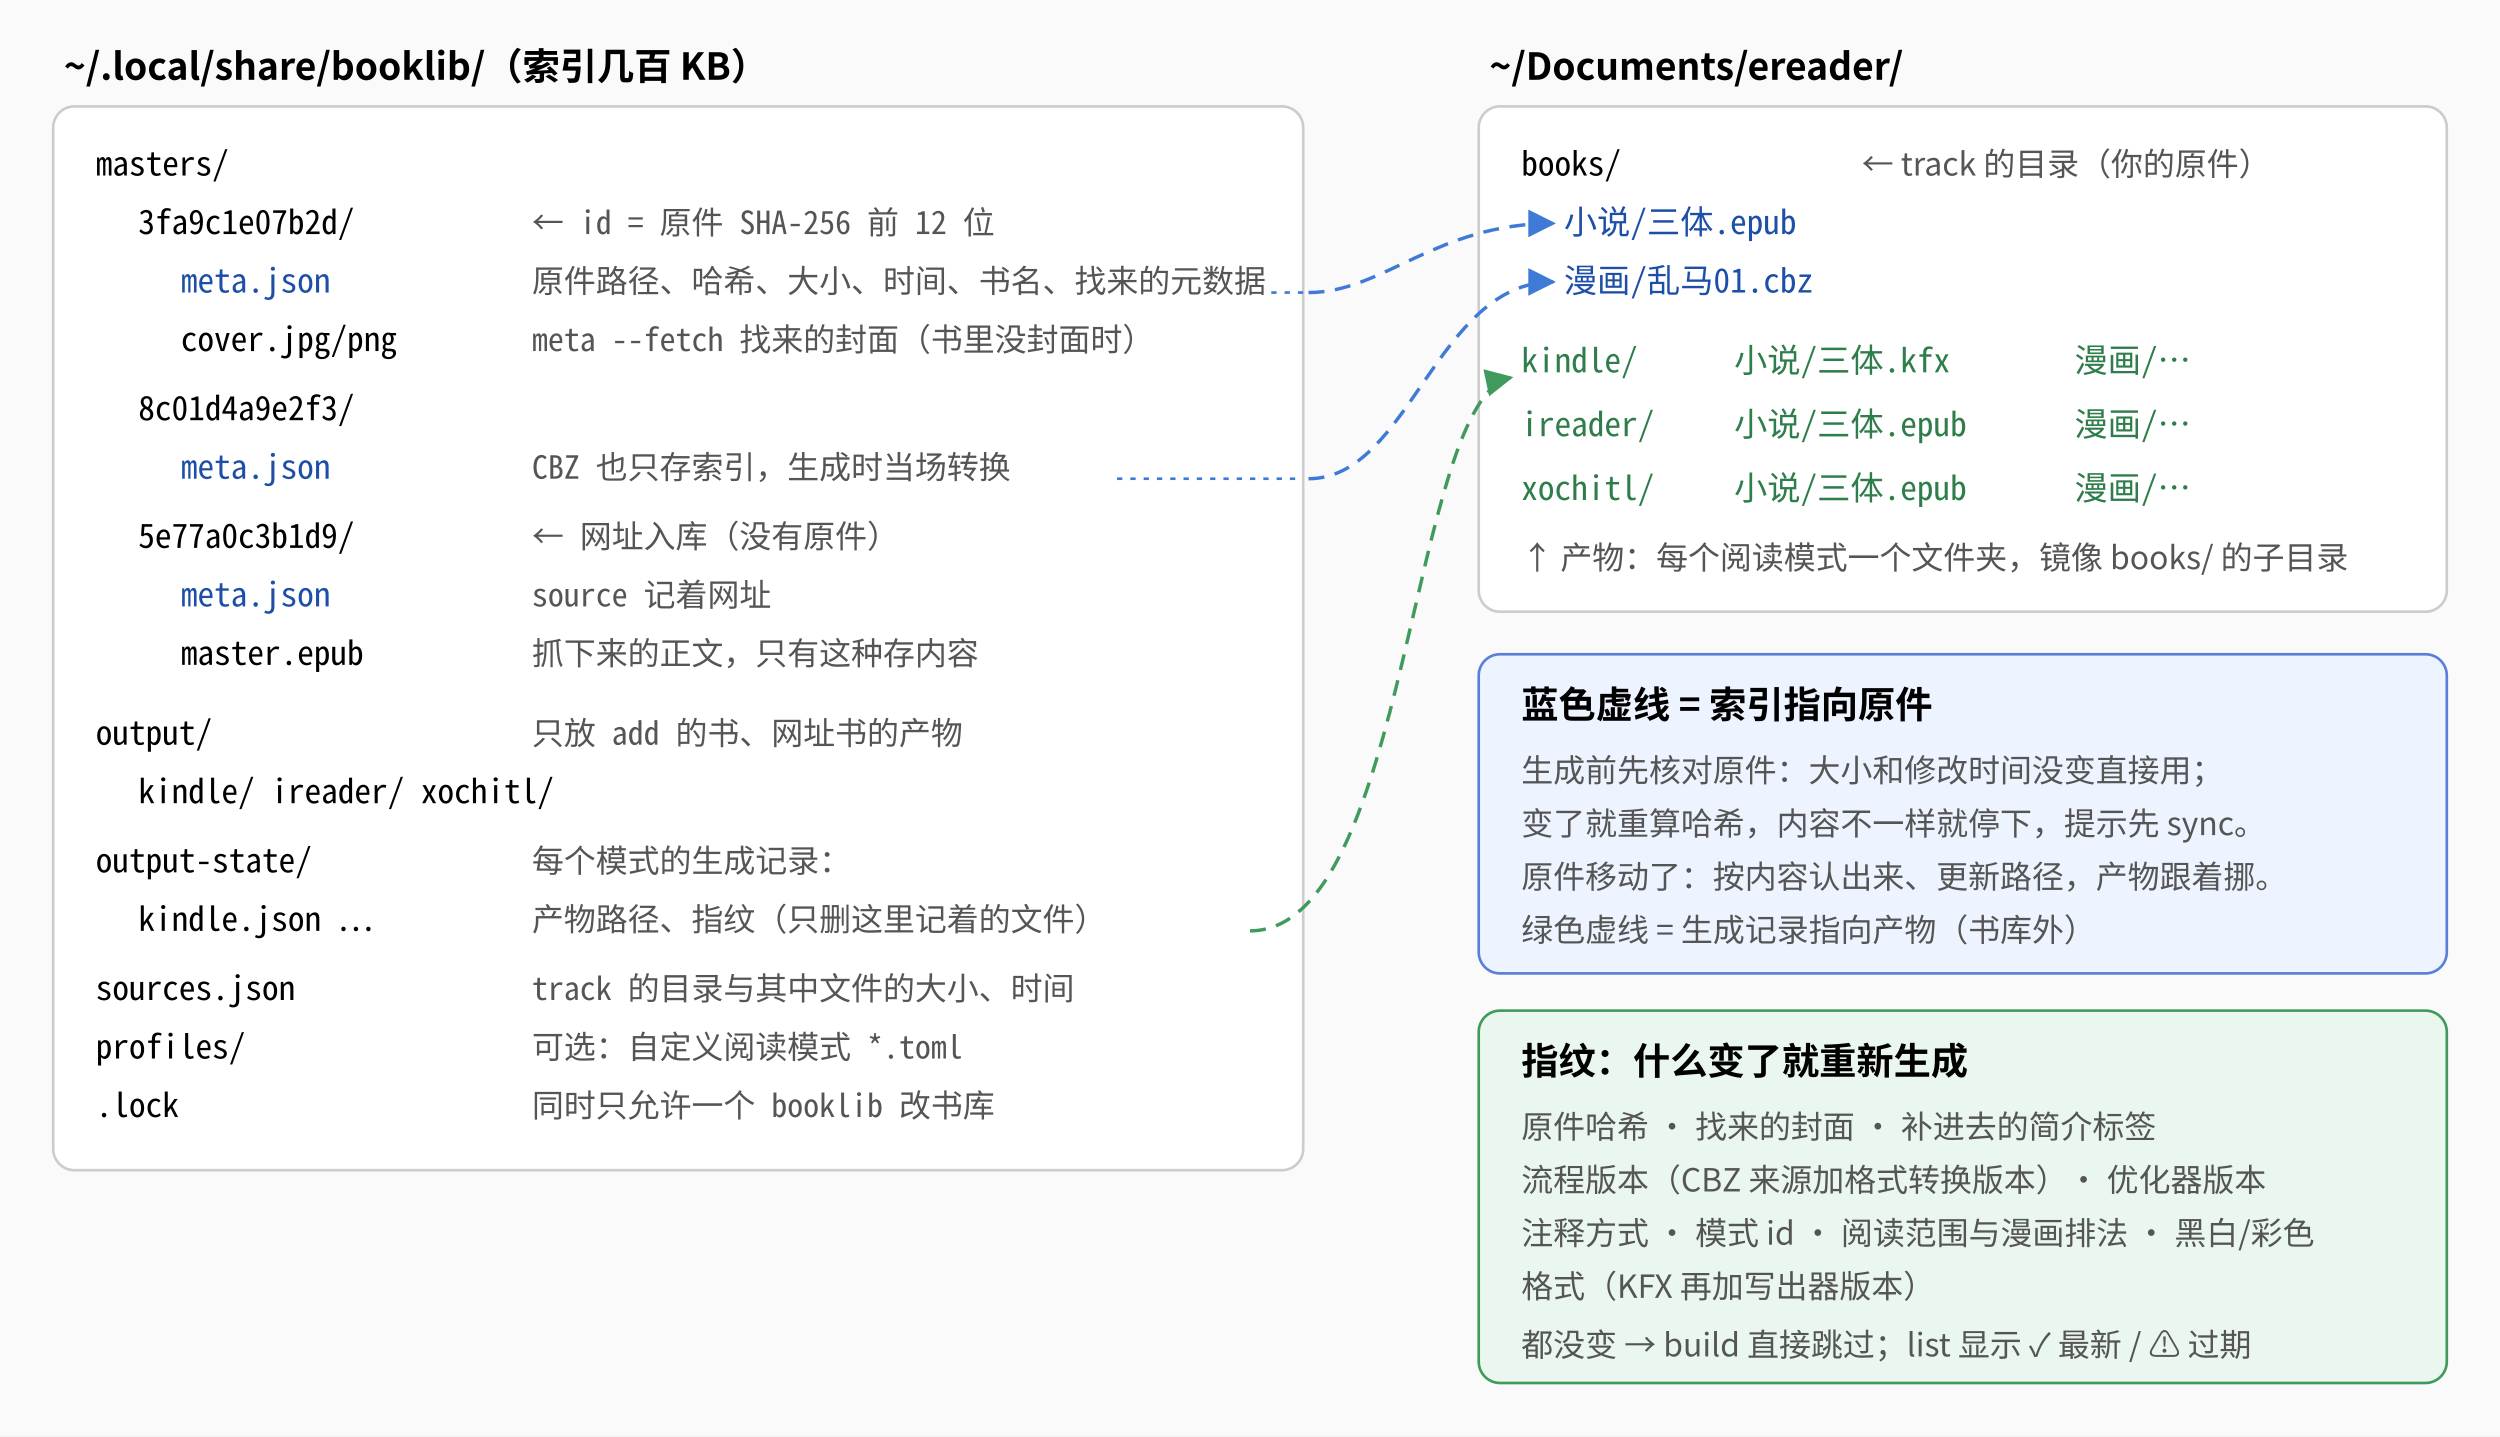
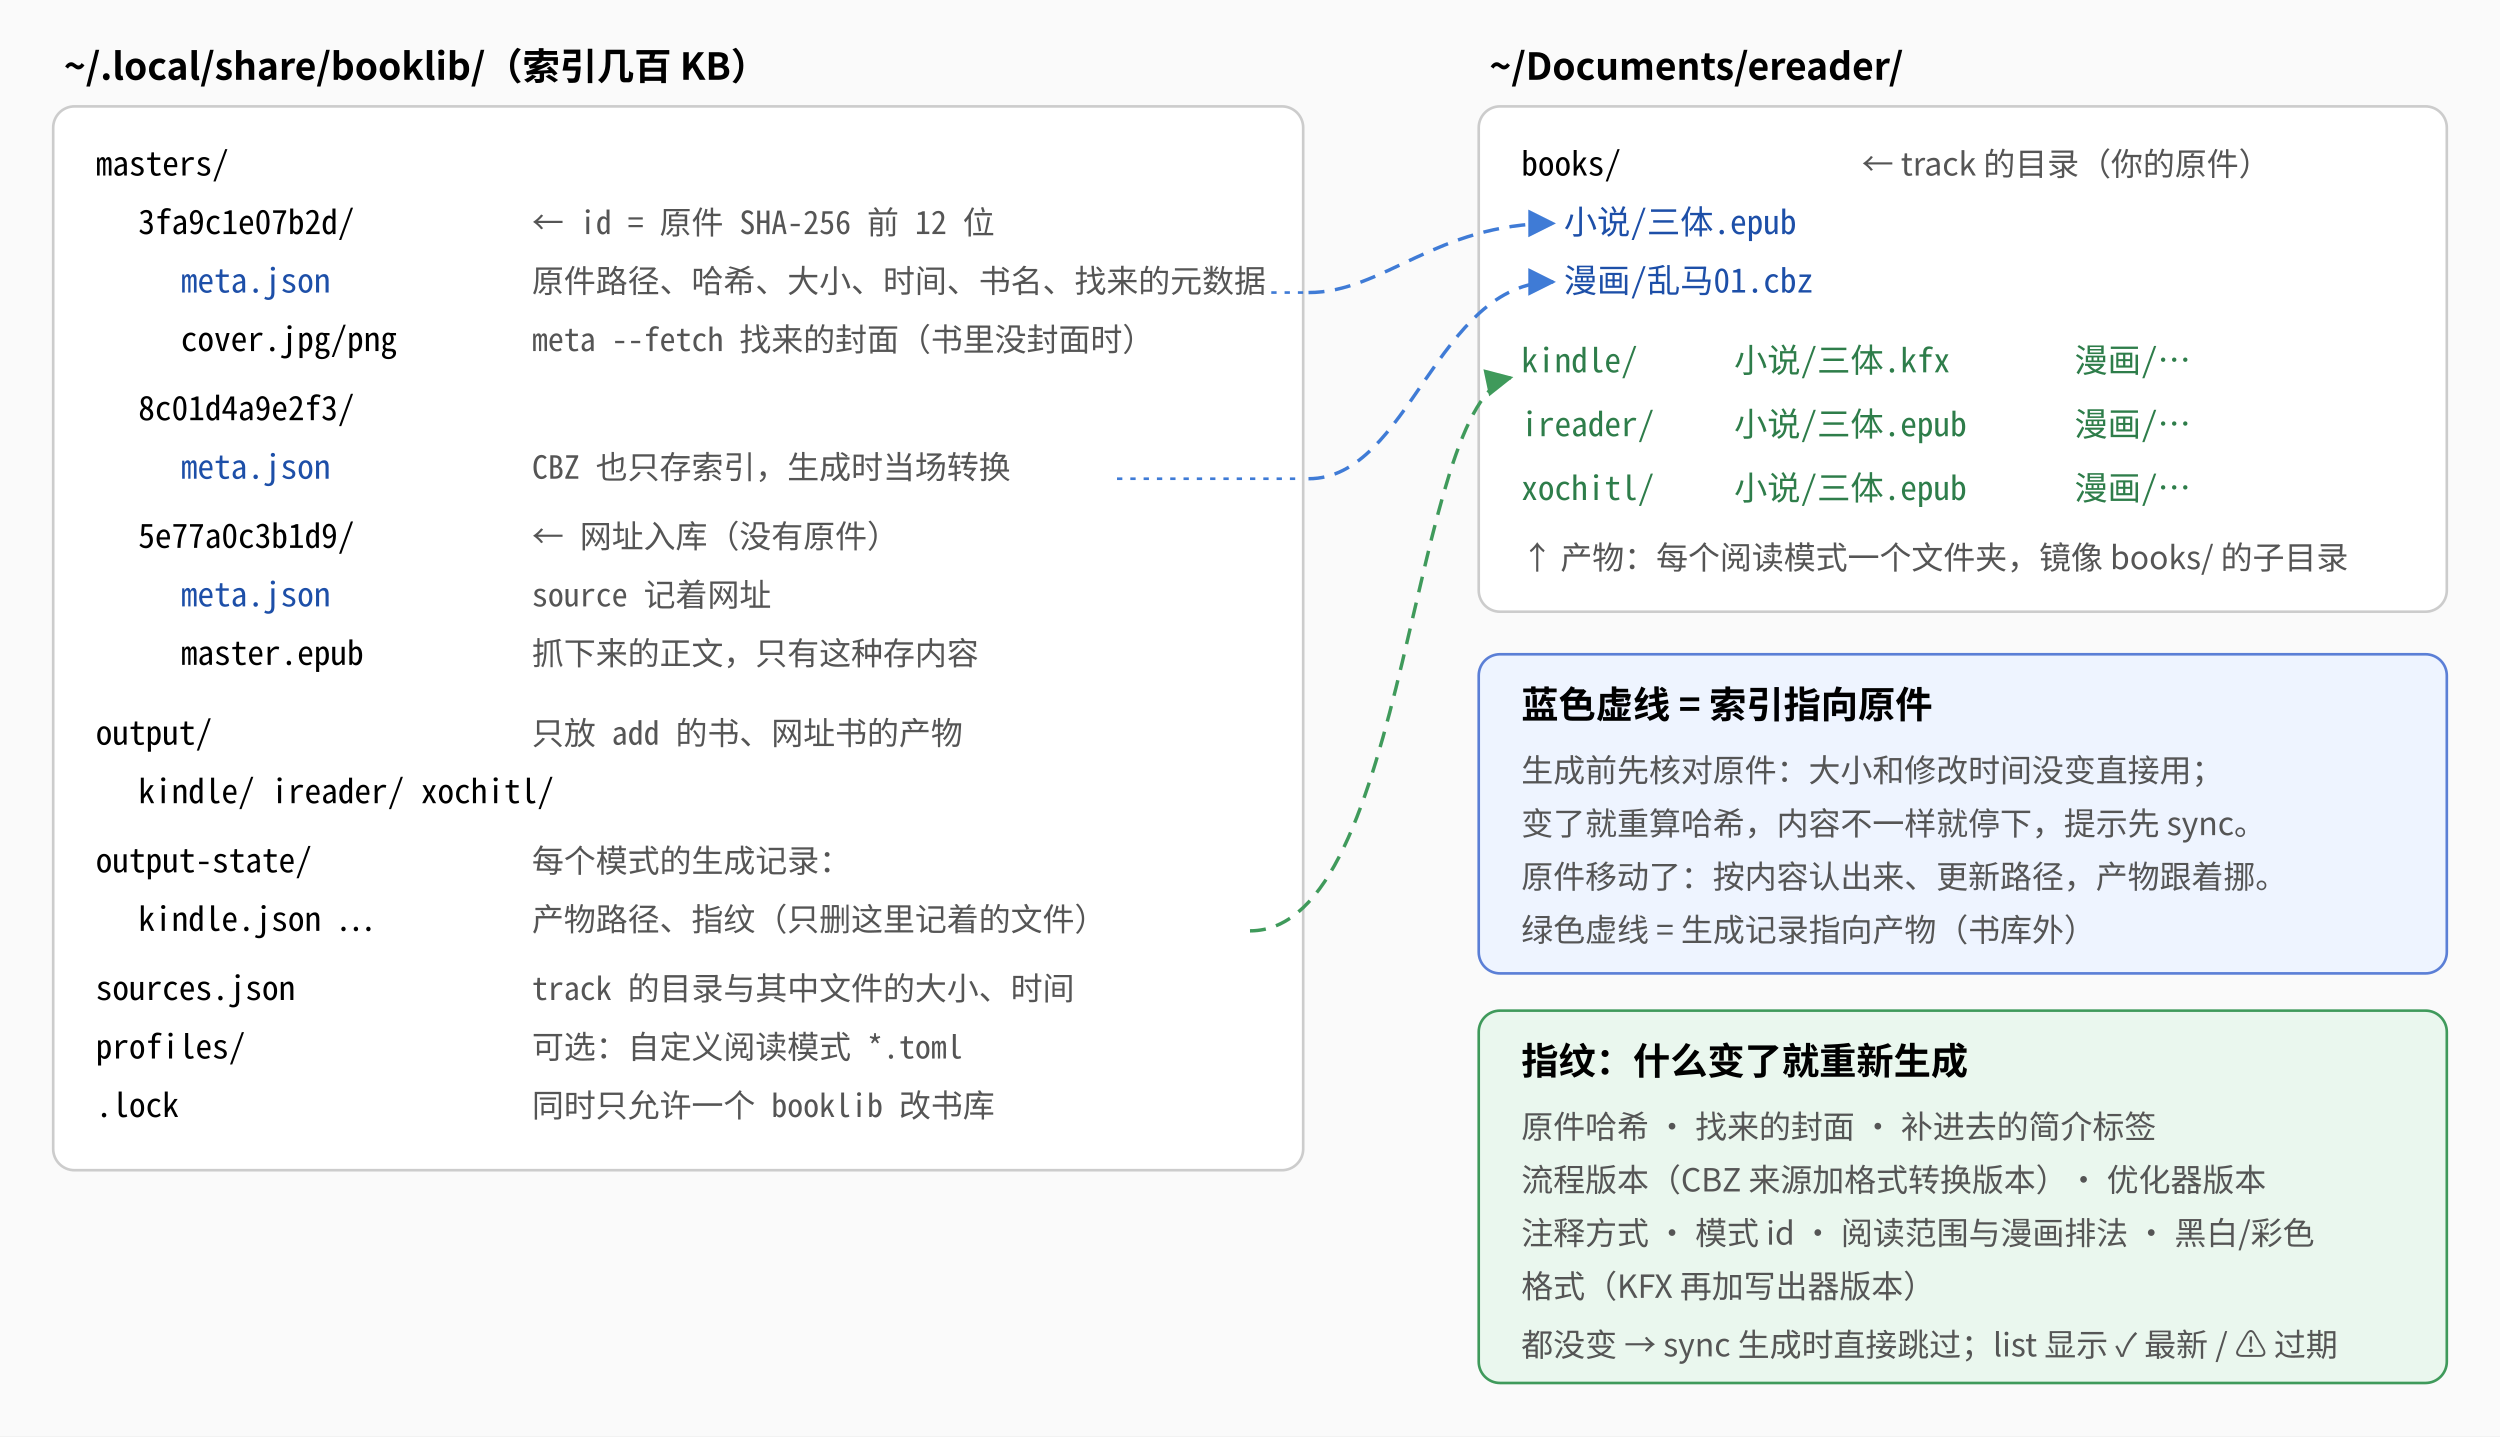
<svg xmlns="http://www.w3.org/2000/svg" viewBox="0 0 940 540" font-family="'Noto Sans CJK SC','PingFang SC','Microsoft YaHei',sans-serif" font-size="13">
  <defs>
    <marker id="a" viewBox="0 0 10 10" refX="9" refY="5" markerWidth="8" markerHeight="8" orient="auto">
      <path d="M0 0L10 5L0 10z" fill="#3f7bd6" />
    </marker>
    <marker id="g" viewBox="0 0 10 10" refX="9" refY="5" markerWidth="8" markerHeight="8" orient="auto">
      <path d="M0 0L10 5L0 10z" fill="#3f9a5b" />
    </marker>
    <style>
      .m{font-family:'JetBrains Mono','Noto Sans Mono CJK SC',monospace;font-size:12.5px}
      .s{font-size:12px;fill:#555}
      .h{font-weight:bold;font-size:14px}
      .l{stroke:#3f7bd6;stroke-width:1.3;fill:none;stroke-dasharray:6 4}
      .o{stroke:#3f9a5b;stroke-width:1.3;fill:none;stroke-dasharray:6 4}
    </style>
  </defs>
  <rect width="940" height="540" fill="#fafafa" />
  <text x="24" y="30" class="h">~/.local/share/booklib/（索引几百 KB）</text>
  <rect x="20" y="40" width="470" height="400" rx="8" fill="#fff" stroke="#ccc" />
  <g class="m">
    <text x="36" y="66">masters/</text>
    <text x="52" y="88">3fa9c1e07b2d/</text>
    <text x="200" y="88" class="s">← id = 原件 SHA-256 前 12 位</text>
    <text x="68" y="110" fill="#1d4fa8">meta.json</text>
    <text x="200" y="110" class="s">原件路径、哈希、大小、时间、书名、找来的元数据</text>
    <text x="68" y="132">cover.jpg/png</text>
    <text x="200" y="132" class="s">meta --fetch 找来的封面（书里没封面时）</text>
    <text x="52" y="158">8c01d4a9e2f3/</text>
    <text x="68" y="180" fill="#1d4fa8">meta.json</text>
    <text x="200" y="180" class="s">CBZ 也只存索引，生成时当场转换</text>
    <text x="52" y="206">5e77a0c3b1d9/</text>
    <text x="200" y="206" class="s">← 网址入库（没有原件）</text>
    <text x="68" y="228" fill="#1d4fa8">meta.json</text>
    <text x="200" y="228" class="s">source 记着网址</text>
    <text x="68" y="250">master.epub</text>
    <text x="200" y="250" class="s">抓下来的正文，只有这种存内容</text>
    <text x="36" y="280">output/</text>
    <text x="200" y="280" class="s">只放 add 的书、网址书的产物</text>
    <text x="52" y="302">kindle/  ireader/  xochitl/</text>
    <text x="36" y="328">output-state/</text>
    <text x="200" y="328" class="s">每个模式的生成记录：</text>
    <text x="52" y="350">kindle.json …</text>
    <text x="200" y="350" class="s">产物路径、指纹（只删这里记着的文件）</text>
    <text x="36" y="376">sources.json</text>
    <text x="200" y="376" class="s">track 的目录与其中文件的大小、时间</text>
    <text x="36" y="398">profiles/</text>
    <text x="200" y="398" class="s">可选：自定义阅读模式 *.toml</text>
    <text x="36" y="420">.lock</text>
    <text x="200" y="420" class="s">同时只允许一个 booklib 改书库</text>
  </g>
  <text x="560" y="30" class="h">~/Documents/ereader/</text>
  <rect x="556" y="40" width="364" height="190" rx="8" fill="#fff" stroke="#ccc" />
  <text x="572" y="66" class="m">books/</text>
  <text x="700" y="66" class="s">← track 的目录（你的原件）</text>
  <text x="588" y="88" class="m" fill="#1d4fa8">小说/三体.epub</text>
  <text x="588" y="110" class="m" fill="#1d4fa8">漫画/乱马01.cbz</text>
  <text x="572" y="140" class="m" fill="#2e7d4a">kindle/<tspan x="652">小说/三体.kfx</tspan>
    <tspan x="780">漫画/…</tspan>
  </text>
  <text x="572" y="164" class="m" fill="#2e7d4a">ireader/<tspan x="652">小说/三体.epub</tspan>
    <tspan x="780">漫画/…</tspan>
  </text>
  <text x="572" y="188" class="m" fill="#2e7d4a">xochitl/<tspan x="652">小说/三体.epub</tspan>
    <tspan x="780">漫画/…</tspan>
  </text>
  <text x="572" y="214" class="s">↑ 产物：每个阅读模式一个文件夹，镜像 books/ 的子目录</text>
  <path class="l" d="M492 110 C520 110 540 84 584 84" marker-end="url(#a)" />
  <path class="l" d="M492 180 C530 180 540 106 584 106" marker-end="url(#a)" />
  <line x1="478" y1="110" x2="490" y2="110" stroke="#3f7bd6" stroke-dasharray="2 3" />
  <line x1="420" y1="180" x2="490" y2="180" stroke="#3f7bd6" stroke-dasharray="2 3" />
  <path class="o" d="M470 350 C530 350 530 150 568 142" marker-end="url(#g)" />
  <rect x="556" y="246" width="364" height="120" rx="8" fill="#eef4ff" stroke="#5b7fd6" />
  <text x="572" y="270" class="h">蓝色虚线 = 索引指向原件</text>
  <text x="572" y="294" class="s">生成前先核对原件：大小和修改时间没变直接用；</text>
  <text x="572" y="314" class="s">变了就重算哈希，内容不一样就停下，提示先 sync。</text>
  <text x="572" y="334" class="s">原件移动了：按内容认出来、更新路径，产物跟着挪。</text>
  <text x="572" y="354" class="s">绿色虚线 = 生成记录指向产物（书库外）</text>
  <rect x="556" y="380" width="364" height="140" rx="8" fill="#eaf7ee" stroke="#3f9a5b" />
  <text x="572" y="404" class="h">指纹：什么变了就重新生成</text>
  <text x="572" y="428" class="s">原件哈希 · 找来的封面 · 补进去的简介标签</text>
  <text x="572" y="448" class="s">流程版本（CBZ 来源加格式转换版本）· 优化器版本</text>
  <text x="572" y="468" class="s">注释方式 · 模式 id · 阅读范围与漫画排法 · 黑白/彩色</text>
  <text x="572" y="488" class="s">格式（KFX 再加写出器版本）</text>
-   <text x="572" y="510" class="s">都没变 → build 直接跳过；list 显示 ✓ 最新 / ⚠ 过期</text>
+   <text x="572" y="510" class="s">都没变 → sync 生成时直接跳过；list 显示 ✓ 最新 / ⚠ 过期</text>
</svg>
